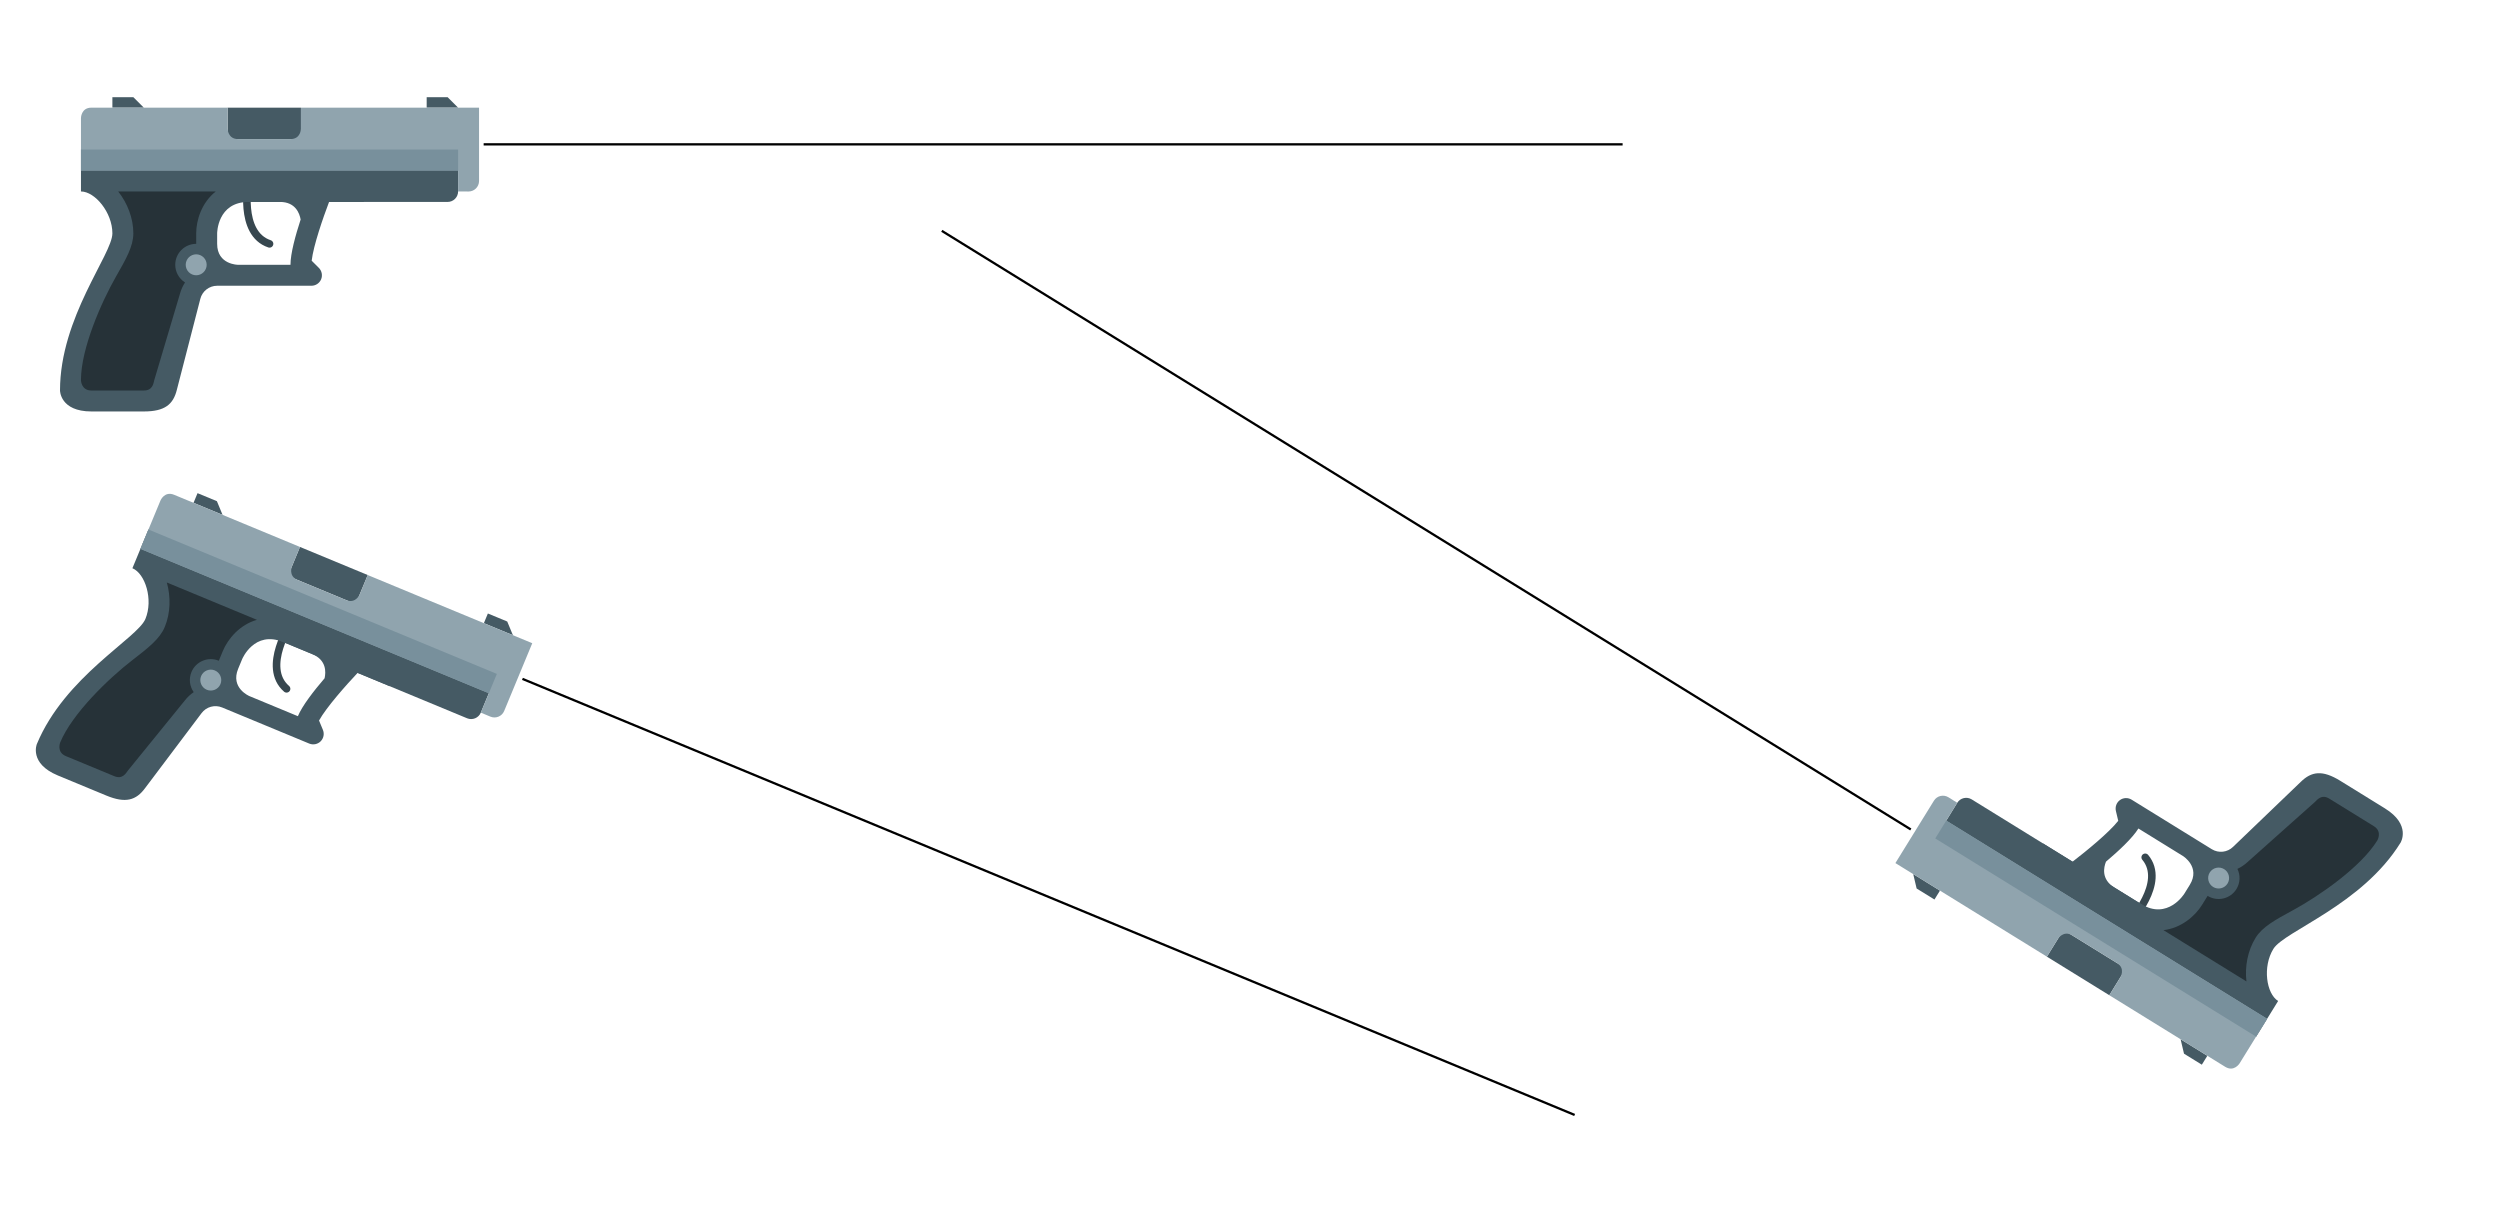
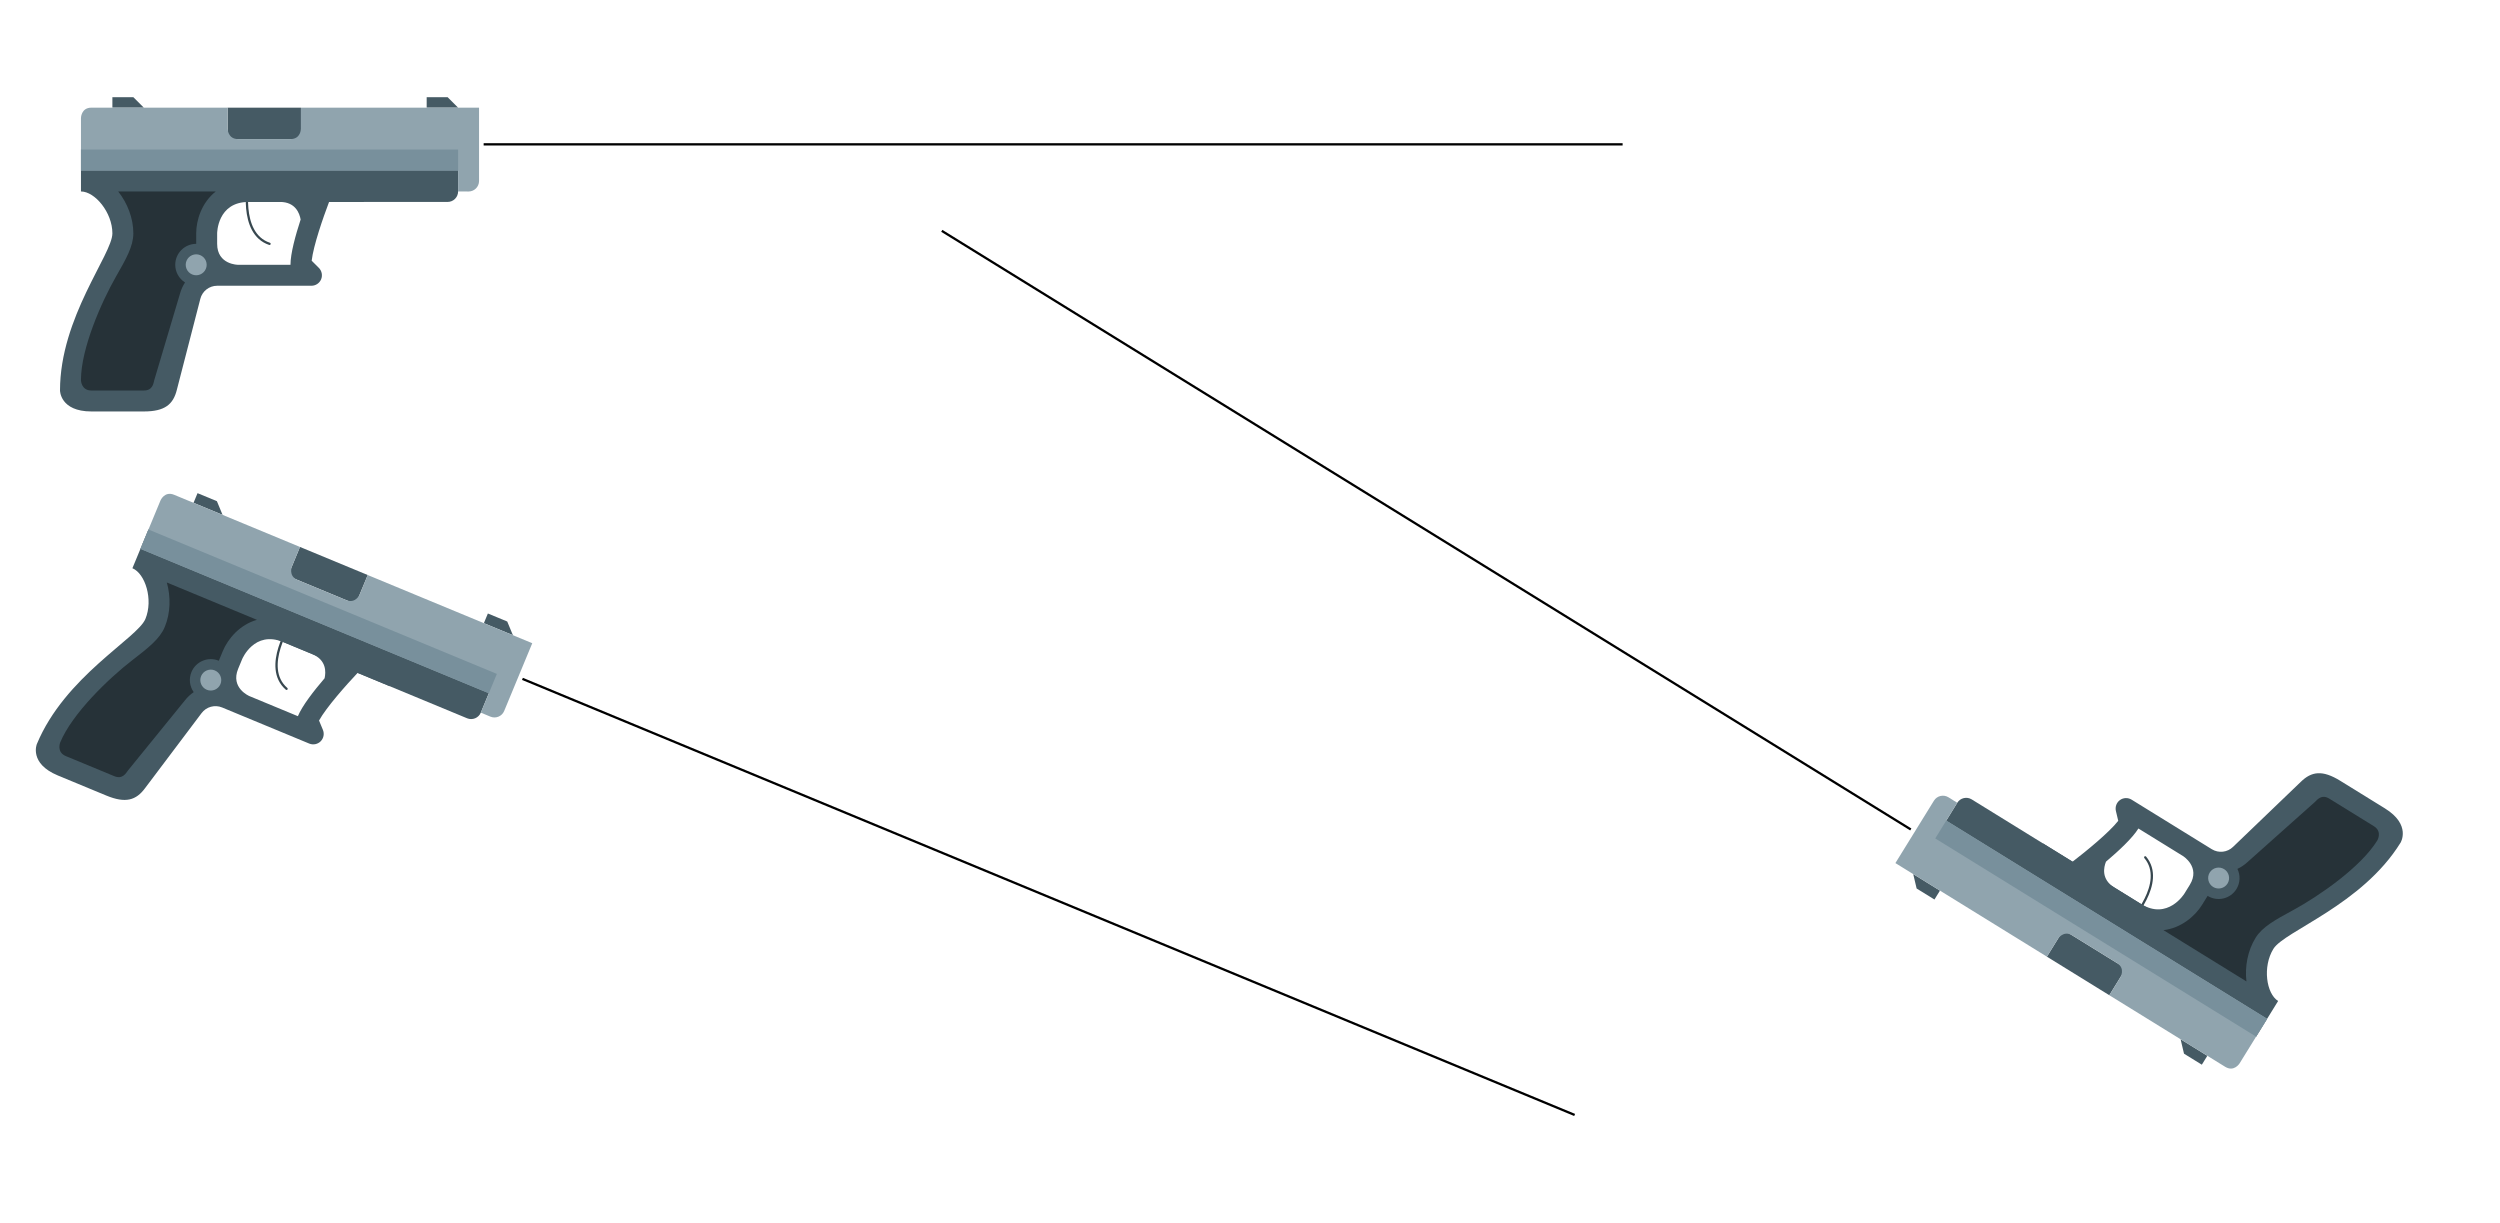
<svg xmlns="http://www.w3.org/2000/svg" xmlns:xlink="http://www.w3.org/1999/xlink" width="187mm" height="91.426mm" viewBox="0 0 187 91.426" version="1.1" id="svg8">
  <defs id="defs2">
    <clipPath id="_clipPath_2GEfn45JLl8Nr1pDtXFPFZ3tAUO5LwmP">
      <rect width="450" height="450" id="rect833" x="0" y="0" />
    </clipPath>
    <linearGradient xlink:href="#linearGradient2308" id="linearGradient5196" gradientUnits="userSpaceOnUse" gradientTransform="matrix(-7.228913,-5.80752,-4.077291,5.07521,759.7605,460.2632)" x1="26.5" y1="51.3" x2="26.5" y2="61.618" />
    <linearGradient id="linearGradient2308">
      <stop id="stop2310" offset="0" style="stop-color:#41a9ff;stop-opacity:1;" />
      <stop id="stop2312" offset="1" style="stop-color:#41a9ff;stop-opacity:0;" />
    </linearGradient>
    <linearGradient xlink:href="#linearGradient2187" id="linearGradient5200" gradientUnits="userSpaceOnUse" gradientTransform="matrix(4.778283,-5.94777,8.471751,6.805984,205.3838,466.6789)" x1="16.902" y1="12.175" x2="2.705" y2="14.088" />
    <linearGradient id="linearGradient2187">
      <stop style="stop-color:#ffffff;stop-opacity:1;" offset="0" id="stop2189" />
      <stop style="stop-color:#ffffff;stop-opacity:0;" offset="1" id="stop2191" />
    </linearGradient>
    <radialGradient xlink:href="#linearGradient2187" id="radialGradient5202" gradientUnits="userSpaceOnUse" gradientTransform="matrix(3.234762,0.3292483,-0.04021934,0.3951426,-1016.175,204.9602)" cx="456.521" cy="28.498" fx="456.521" fy="28.498" r="168.075" />
    <radialGradient r="168.075" fy="28.498" fx="456.521" cy="28.498" cx="456.521" gradientTransform="matrix(3.234762,0.3292483,-0.04021934,0.3951426,-1016.175,204.9602)" gradientUnits="userSpaceOnUse" id="radialGradient4486" xlink:href="#linearGradient2187" />
    <radialGradient xlink:href="#linearGradient2187" id="radialGradient5326" gradientUnits="userSpaceOnUse" gradientTransform="matrix(3.234762,0.3292483,-0.04021934,0.3951426,-1016.175,204.9602)" cx="456.521" cy="28.498" fx="456.521" fy="28.498" r="168.075" />
    <radialGradient xlink:href="#linearGradient2187" id="radialGradient5329" gradientUnits="userSpaceOnUse" gradientTransform="matrix(3.234762,0.3292483,-0.04021934,0.3951426,-1057.371,94.40933)" cx="456.521" cy="28.498" fx="456.521" fy="28.498" r="168.075" />
  </defs>
  <g id="layer1">
    <g id="g1099" transform="matrix(0.6506232,0,0,0.6506232,4.48852,-19.29287)">
      <g style="isolation:isolate;stroke-width:2.148;stroke-miterlimit:4;stroke-dasharray:none" id="g875" transform="matrix(0.1228987,0,0,0.1228987,-3.564063,31.23912)">
        <g id="Group" style="stroke-width:2.148;stroke-miterlimit:4;stroke-dasharray:none">
-           <path d="m 205.4,156.4 c 0,0 -9.8,49 19.6,58.8" fill="none" vector-effect="non-scaling-stroke" stroke-width="19.6" stroke="#37474f" stroke-linejoin="round" stroke-linecap="round" stroke-miterlimit="4" id="path838" style="stroke-width:2.148;stroke-miterlimit:4;stroke-dasharray:none" />
+           <path d="m 205.4,156.4 c 0,0 -9.8,49 19.6,58.8" fill="none" stroke-width="19.6" stroke="#37474f" stroke-linejoin="round" stroke-linecap="round" stroke-miterlimit="4" id="path838" style="stroke-width:2.148;stroke-miterlimit:4;stroke-dasharray:none" />
          <path d="M 401.4,87.8 391.6,78 H 372 v 9.8 z m -294,0 L 97.6,78 H 78 v 9.8 z m 78.4,0 h 68.6 v 29.4 H 185.8 Z M 391.6,176 h -293 v -49 h 302.8 v 39.2 c 0,5.39 -4.41,9.8 -9.8,9.8 z" fill="#455a64" id="path840" style="stroke-width:2.148;stroke-miterlimit:4;stroke-dasharray:none" />
          <path d="M 264.425,230.978 C 266.042,216.846 275.107,190.739 280.693,176 H 313.2 V 127 H 48.6 v 39.2 c 13.054,0.039 29.4,19.6 29.4,39.2 0,19.6 -49,78.4 -49,147 0,0 0,19.6 29.4,19.6 h 49 c 19.6,0 27.528,-6.546 30.929,-20.364 l 21.903,-84.868 c 1.785,-7.259 8.293,-12.363 15.768,-12.368 h 88.2 c 3.94,0 7.546,-2.372 9.075,-6.047 1.496,-3.668 0.65,-7.876 -2.146,-10.682 z M 195.6,234.8 c 0,0 -19.6,0 -19.6,-19.6 v -9.8 c 0,0 0,-29.4 29.4,-29.4 h 29.4 c 14.661,0 18.336,10.947 19.296,16.464 -4.861,14.896 -9.496,31.811 -9.496,42.336 z" fill="#455a64" id="path842" style="stroke-width:2.148;stroke-miterlimit:4;stroke-dasharray:none" />
          <path d="m 254.4,87.8 v 19.6 c 0,0 0,9.8 -9.8,9.8 0,0 -39.2,0.039 -49,0 -9.8,0 -9.8,-9.8 -9.8,-9.8 V 87.8 H 58.4 c -9.8,0 -9.8,9.8 -9.8,9.8 v 49 h 352.8 v 19.6 l 9.761,0.039 c 5.439,0 9.839,-4.41 9.839,-9.839 V 87.8 Z m -88.2,147 c 0,5.39 -4.41,9.8 -9.8,9.8 -5.39,0 -9.8,-4.41 -9.8,-9.8 0,-5.39 4.41,-9.8 9.8,-9.8 5.39,0 9.8,4.41 9.8,9.8 z" fill="#90a4ae" id="path844" style="stroke-width:2.148;stroke-miterlimit:4;stroke-dasharray:none" />
          <path d="m 48.6,127 h 352.8 v 19.6 H 48.6 Z" fill="#78909c" id="path846" style="stroke-width:2.148;stroke-miterlimit:4;stroke-dasharray:none" />
          <path d="m 136.8,234.8 c 0,-10.825 8.775,-19.6 19.6,-19.6 v -9.8 c 0,-12.515 5.243,-28.91 18.297,-39.2 H 83.439 c 8.575,10.829 14.161,24.961 14.161,39.2 0,12.054 -6.811,23.961 -16.268,40.503 C 67.71,269.678 48.6,313.2 48.6,342.6 c 0,0 0,9.8 9.8,9.8 h 49 c 8.35,0 9.036,-6.703 9.8,-9.8 l 24.108,-81.007 c 1.011,-3.639 2.577,-7.1 4.645,-10.26 -5.681,-3.579 -9.135,-9.818 -9.153,-16.533 z" fill="#263238" id="path848" style="stroke-width:2.148;stroke-miterlimit:4;stroke-dasharray:none" />
        </g>
      </g>
      <path style="fill:none;stroke:#000000;stroke-width:0.264px;stroke-linecap:butt;stroke-linejoin:miter;stroke-opacity:1" d="M 48.704,46.248 H 179.648" id="path877" />
    </g>
    <g id="g1099-9" transform="matrix(0.601047,0.2491045,-0.2491045,0.601047,21.32641,10.85022)">
      <g style="isolation:isolate;stroke-width:2.148;stroke-miterlimit:4;stroke-dasharray:none" id="g875-3" transform="matrix(0.1228987,0,0,0.1228987,-3.564063,31.23912)">
        <g id="Group-6" style="stroke-width:2.148;stroke-miterlimit:4;stroke-dasharray:none">
-           <path d="m 205.4,156.4 c 0,0 -9.8,49 19.6,58.8" fill="none" vector-effect="non-scaling-stroke" stroke-width="19.6" stroke="#37474f" stroke-linejoin="round" stroke-linecap="round" stroke-miterlimit="4" id="path838-0" style="stroke-width:2.148;stroke-miterlimit:4;stroke-dasharray:none" />
+           <path d="m 205.4,156.4 c 0,0 -9.8,49 19.6,58.8" fill="none" stroke-width="19.6" stroke="#37474f" stroke-linejoin="round" stroke-linecap="round" stroke-miterlimit="4" id="path838-0" style="stroke-width:2.148;stroke-miterlimit:4;stroke-dasharray:none" />
          <path d="M 401.4,87.8 391.6,78 H 372 v 9.8 z m -294,0 L 97.6,78 H 78 v 9.8 z m 78.4,0 h 68.6 v 29.4 H 185.8 Z M 391.6,176 h -293 v -49 h 302.8 v 39.2 c 0,5.39 -4.41,9.8 -9.8,9.8 z" fill="#455a64" id="path840-6" style="stroke-width:2.148;stroke-miterlimit:4;stroke-dasharray:none" />
          <path d="M 264.425,230.978 C 266.042,216.846 275.107,190.739 280.693,176 H 313.2 V 127 H 48.6 v 39.2 c 13.054,0.039 29.4,19.6 29.4,39.2 0,19.6 -49,78.4 -49,147 0,0 0,19.6 29.4,19.6 h 49 c 19.6,0 27.528,-6.546 30.929,-20.364 l 21.903,-84.868 c 1.785,-7.259 8.293,-12.363 15.768,-12.368 h 88.2 c 3.94,0 7.546,-2.372 9.075,-6.047 1.496,-3.668 0.65,-7.876 -2.146,-10.682 z M 195.6,234.8 c 0,0 -19.6,0 -19.6,-19.6 v -9.8 c 0,0 0,-29.4 29.4,-29.4 h 29.4 c 14.661,0 18.336,10.947 19.296,16.464 -4.861,14.896 -9.496,31.811 -9.496,42.336 z" fill="#455a64" id="path842-2" style="stroke-width:2.148;stroke-miterlimit:4;stroke-dasharray:none" />
          <path d="m 254.4,87.8 v 19.6 c 0,0 0,9.8 -9.8,9.8 0,0 -39.2,0.039 -49,0 -9.8,0 -9.8,-9.8 -9.8,-9.8 V 87.8 H 58.4 c -9.8,0 -9.8,9.8 -9.8,9.8 v 49 h 352.8 v 19.6 l 9.761,0.039 c 5.439,0 9.839,-4.41 9.839,-9.839 V 87.8 Z m -88.2,147 c 0,5.39 -4.41,9.8 -9.8,9.8 -5.39,0 -9.8,-4.41 -9.8,-9.8 0,-5.39 4.41,-9.8 9.8,-9.8 5.39,0 9.8,4.41 9.8,9.8 z" fill="#90a4ae" id="path844-6" style="stroke-width:2.148;stroke-miterlimit:4;stroke-dasharray:none" />
          <path d="m 48.6,127 h 352.8 v 19.6 H 48.6 Z" fill="#78909c" id="path846-1" style="stroke-width:2.148;stroke-miterlimit:4;stroke-dasharray:none" />
          <path d="m 136.8,234.8 c 0,-10.825 8.775,-19.6 19.6,-19.6 v -9.8 c 0,-12.515 5.243,-28.91 18.297,-39.2 H 83.439 c 8.575,10.829 14.161,24.961 14.161,39.2 0,12.054 -6.811,23.961 -16.268,40.503 C 67.71,269.678 48.6,313.2 48.6,342.6 c 0,0 0,9.8 9.8,9.8 h 49 c 8.35,0 9.036,-6.703 9.8,-9.8 l 24.108,-81.007 c 1.011,-3.639 2.577,-7.1 4.645,-10.26 -5.681,-3.579 -9.135,-9.818 -9.153,-16.533 z" fill="#263238" id="path848-8" style="stroke-width:2.148;stroke-miterlimit:4;stroke-dasharray:none" />
        </g>
      </g>
      <path style="fill:none;stroke:#000000;stroke-width:0.264px;stroke-linecap:butt;stroke-linejoin:miter;stroke-opacity:1" d="M 48.704,46.248 H 179.648" id="path877-7" />
    </g>
    <g id="g1099-92" transform="matrix(-0.5535225,-0.3419407,0.3419407,-0.5535225,154.0706,104.2961)">
      <g style="isolation:isolate;stroke-width:2.148;stroke-miterlimit:4;stroke-dasharray:none" id="g875-0" transform="matrix(0.1228987,0,0,0.1228987,-3.564063,31.23912)">
        <g id="Group-2" style="stroke-width:2.148;stroke-miterlimit:4;stroke-dasharray:none">
-           <path d="m 205.4,156.4 c 0,0 -9.8,49 19.6,58.8" fill="none" vector-effect="non-scaling-stroke" stroke-width="19.6" stroke="#37474f" stroke-linejoin="round" stroke-linecap="round" stroke-miterlimit="4" id="path838-3" style="stroke-width:2.148;stroke-miterlimit:4;stroke-dasharray:none" />
+           <path d="m 205.4,156.4 c 0,0 -9.8,49 19.6,58.8" fill="none" stroke-width="19.6" stroke="#37474f" stroke-linejoin="round" stroke-linecap="round" stroke-miterlimit="4" id="path838-3" style="stroke-width:2.148;stroke-miterlimit:4;stroke-dasharray:none" />
          <path d="M 401.4,87.8 391.6,78 H 372 v 9.8 z m -294,0 L 97.6,78 H 78 v 9.8 z m 78.4,0 h 68.6 v 29.4 H 185.8 Z M 391.6,176 h -293 v -49 h 302.8 v 39.2 c 0,5.39 -4.41,9.8 -9.8,9.8 z" fill="#455a64" id="path840-7" style="stroke-width:2.148;stroke-miterlimit:4;stroke-dasharray:none" />
          <path d="M 264.425,230.978 C 266.042,216.846 275.107,190.739 280.693,176 H 313.2 V 127 H 48.6 v 39.2 c 13.054,0.039 29.4,19.6 29.4,39.2 0,19.6 -49,78.4 -49,147 0,0 0,19.6 29.4,19.6 h 49 c 19.6,0 27.528,-6.546 30.929,-20.364 l 21.903,-84.868 c 1.785,-7.259 8.293,-12.363 15.768,-12.368 h 88.2 c 3.94,0 7.546,-2.372 9.075,-6.047 1.496,-3.668 0.65,-7.876 -2.146,-10.682 z M 195.6,234.8 c 0,0 -19.6,0 -19.6,-19.6 v -9.8 c 0,0 0,-29.4 29.4,-29.4 h 29.4 c 14.661,0 18.336,10.947 19.296,16.464 -4.861,14.896 -9.496,31.811 -9.496,42.336 z" fill="#455a64" id="path842-5" style="stroke-width:2.148;stroke-miterlimit:4;stroke-dasharray:none" />
          <path d="m 254.4,87.8 v 19.6 c 0,0 0,9.8 -9.8,9.8 0,0 -39.2,0.039 -49,0 -9.8,0 -9.8,-9.8 -9.8,-9.8 V 87.8 H 58.4 c -9.8,0 -9.8,9.8 -9.8,9.8 v 49 h 352.8 v 19.6 l 9.761,0.039 c 5.439,0 9.839,-4.41 9.839,-9.839 V 87.8 Z m -88.2,147 c 0,5.39 -4.41,9.8 -9.8,9.8 -5.39,0 -9.8,-4.41 -9.8,-9.8 0,-5.39 4.41,-9.8 9.8,-9.8 5.39,0 9.8,4.41 9.8,9.8 z" fill="#90a4ae" id="path844-9" style="stroke-width:2.148;stroke-miterlimit:4;stroke-dasharray:none" />
          <path d="m 48.6,127 h 352.8 v 19.6 H 48.6 Z" fill="#78909c" id="path846-2" style="stroke-width:2.148;stroke-miterlimit:4;stroke-dasharray:none" />
          <path d="m 136.8,234.8 c 0,-10.825 8.775,-19.6 19.6,-19.6 v -9.8 c 0,-12.515 5.243,-28.91 18.297,-39.2 H 83.439 c 8.575,10.829 14.161,24.961 14.161,39.2 0,12.054 -6.811,23.961 -16.268,40.503 C 67.71,269.678 48.6,313.2 48.6,342.6 c 0,0 0,9.8 9.8,9.8 h 49 c 8.35,0 9.036,-6.703 9.8,-9.8 l 24.108,-81.007 c 1.011,-3.639 2.577,-7.1 4.645,-10.26 -5.681,-3.579 -9.135,-9.818 -9.153,-16.533 z" fill="#263238" id="path848-2" style="stroke-width:2.148;stroke-miterlimit:4;stroke-dasharray:none" />
        </g>
      </g>
      <path style="fill:none;stroke:#000000;stroke-width:0.264px;stroke-linecap:butt;stroke-linejoin:miter;stroke-opacity:1" d="M 48.704,46.248 H 179.648" id="path877-8" />
    </g>
  </g>
</svg>
